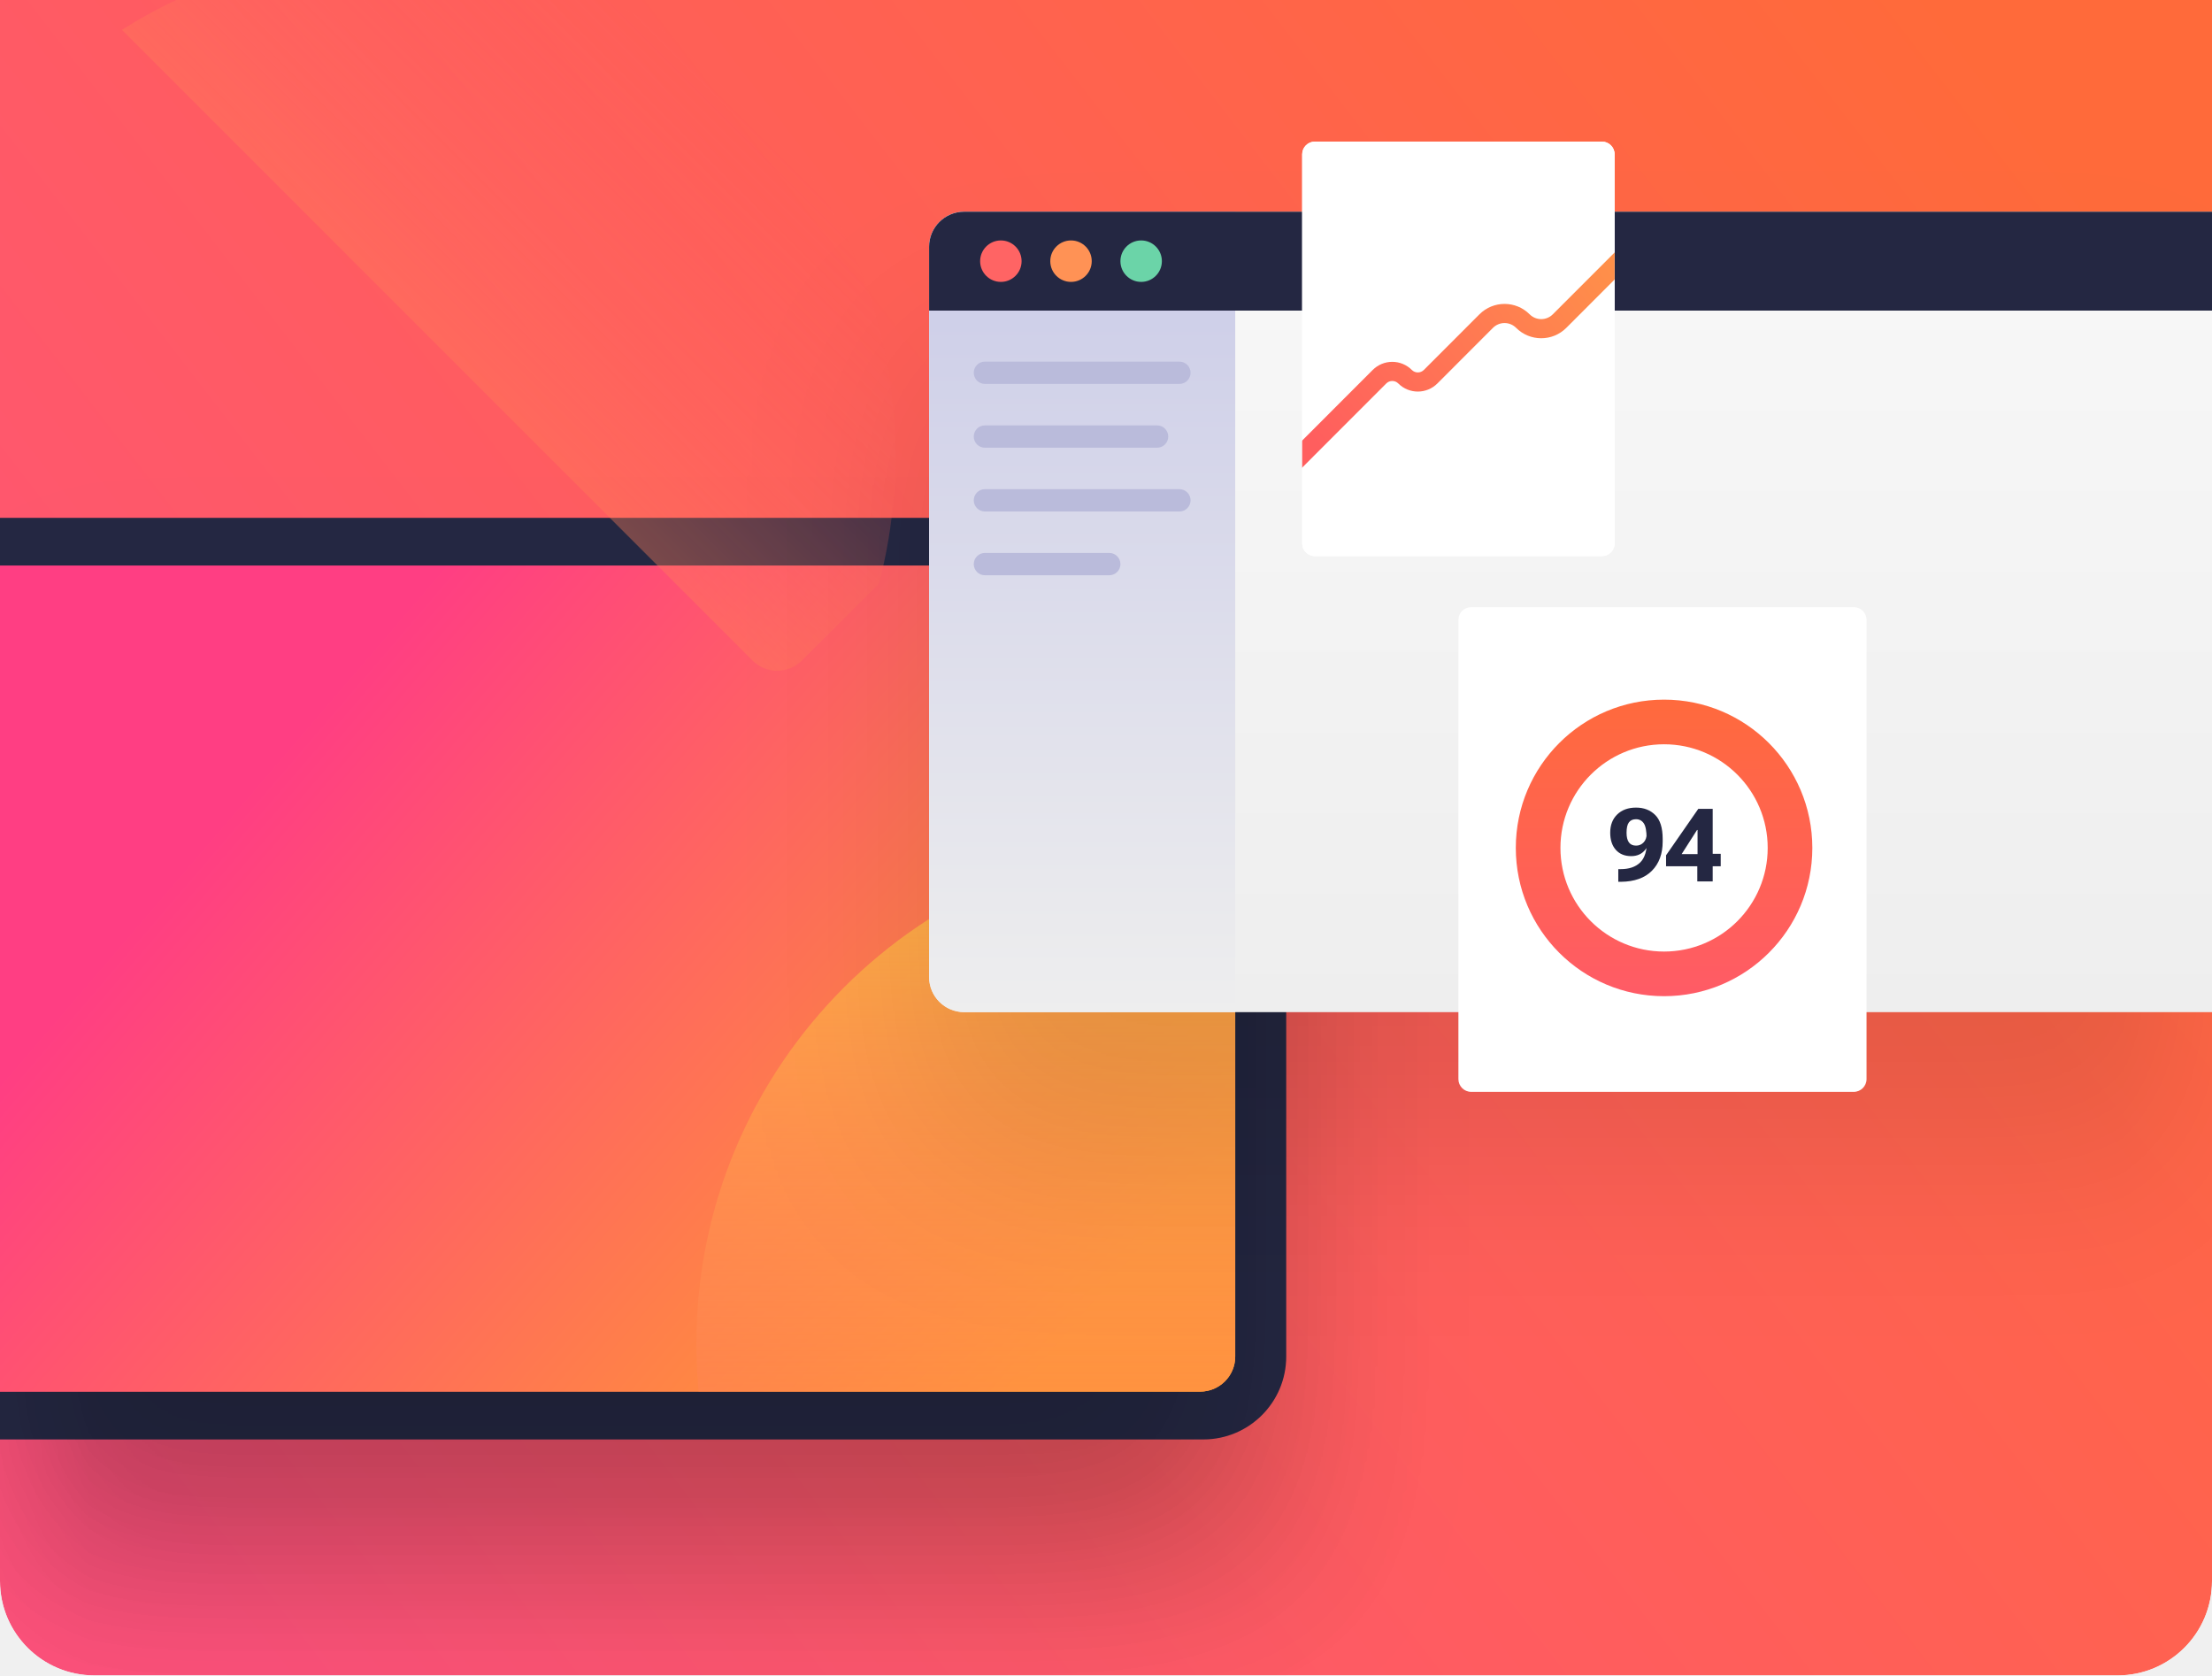
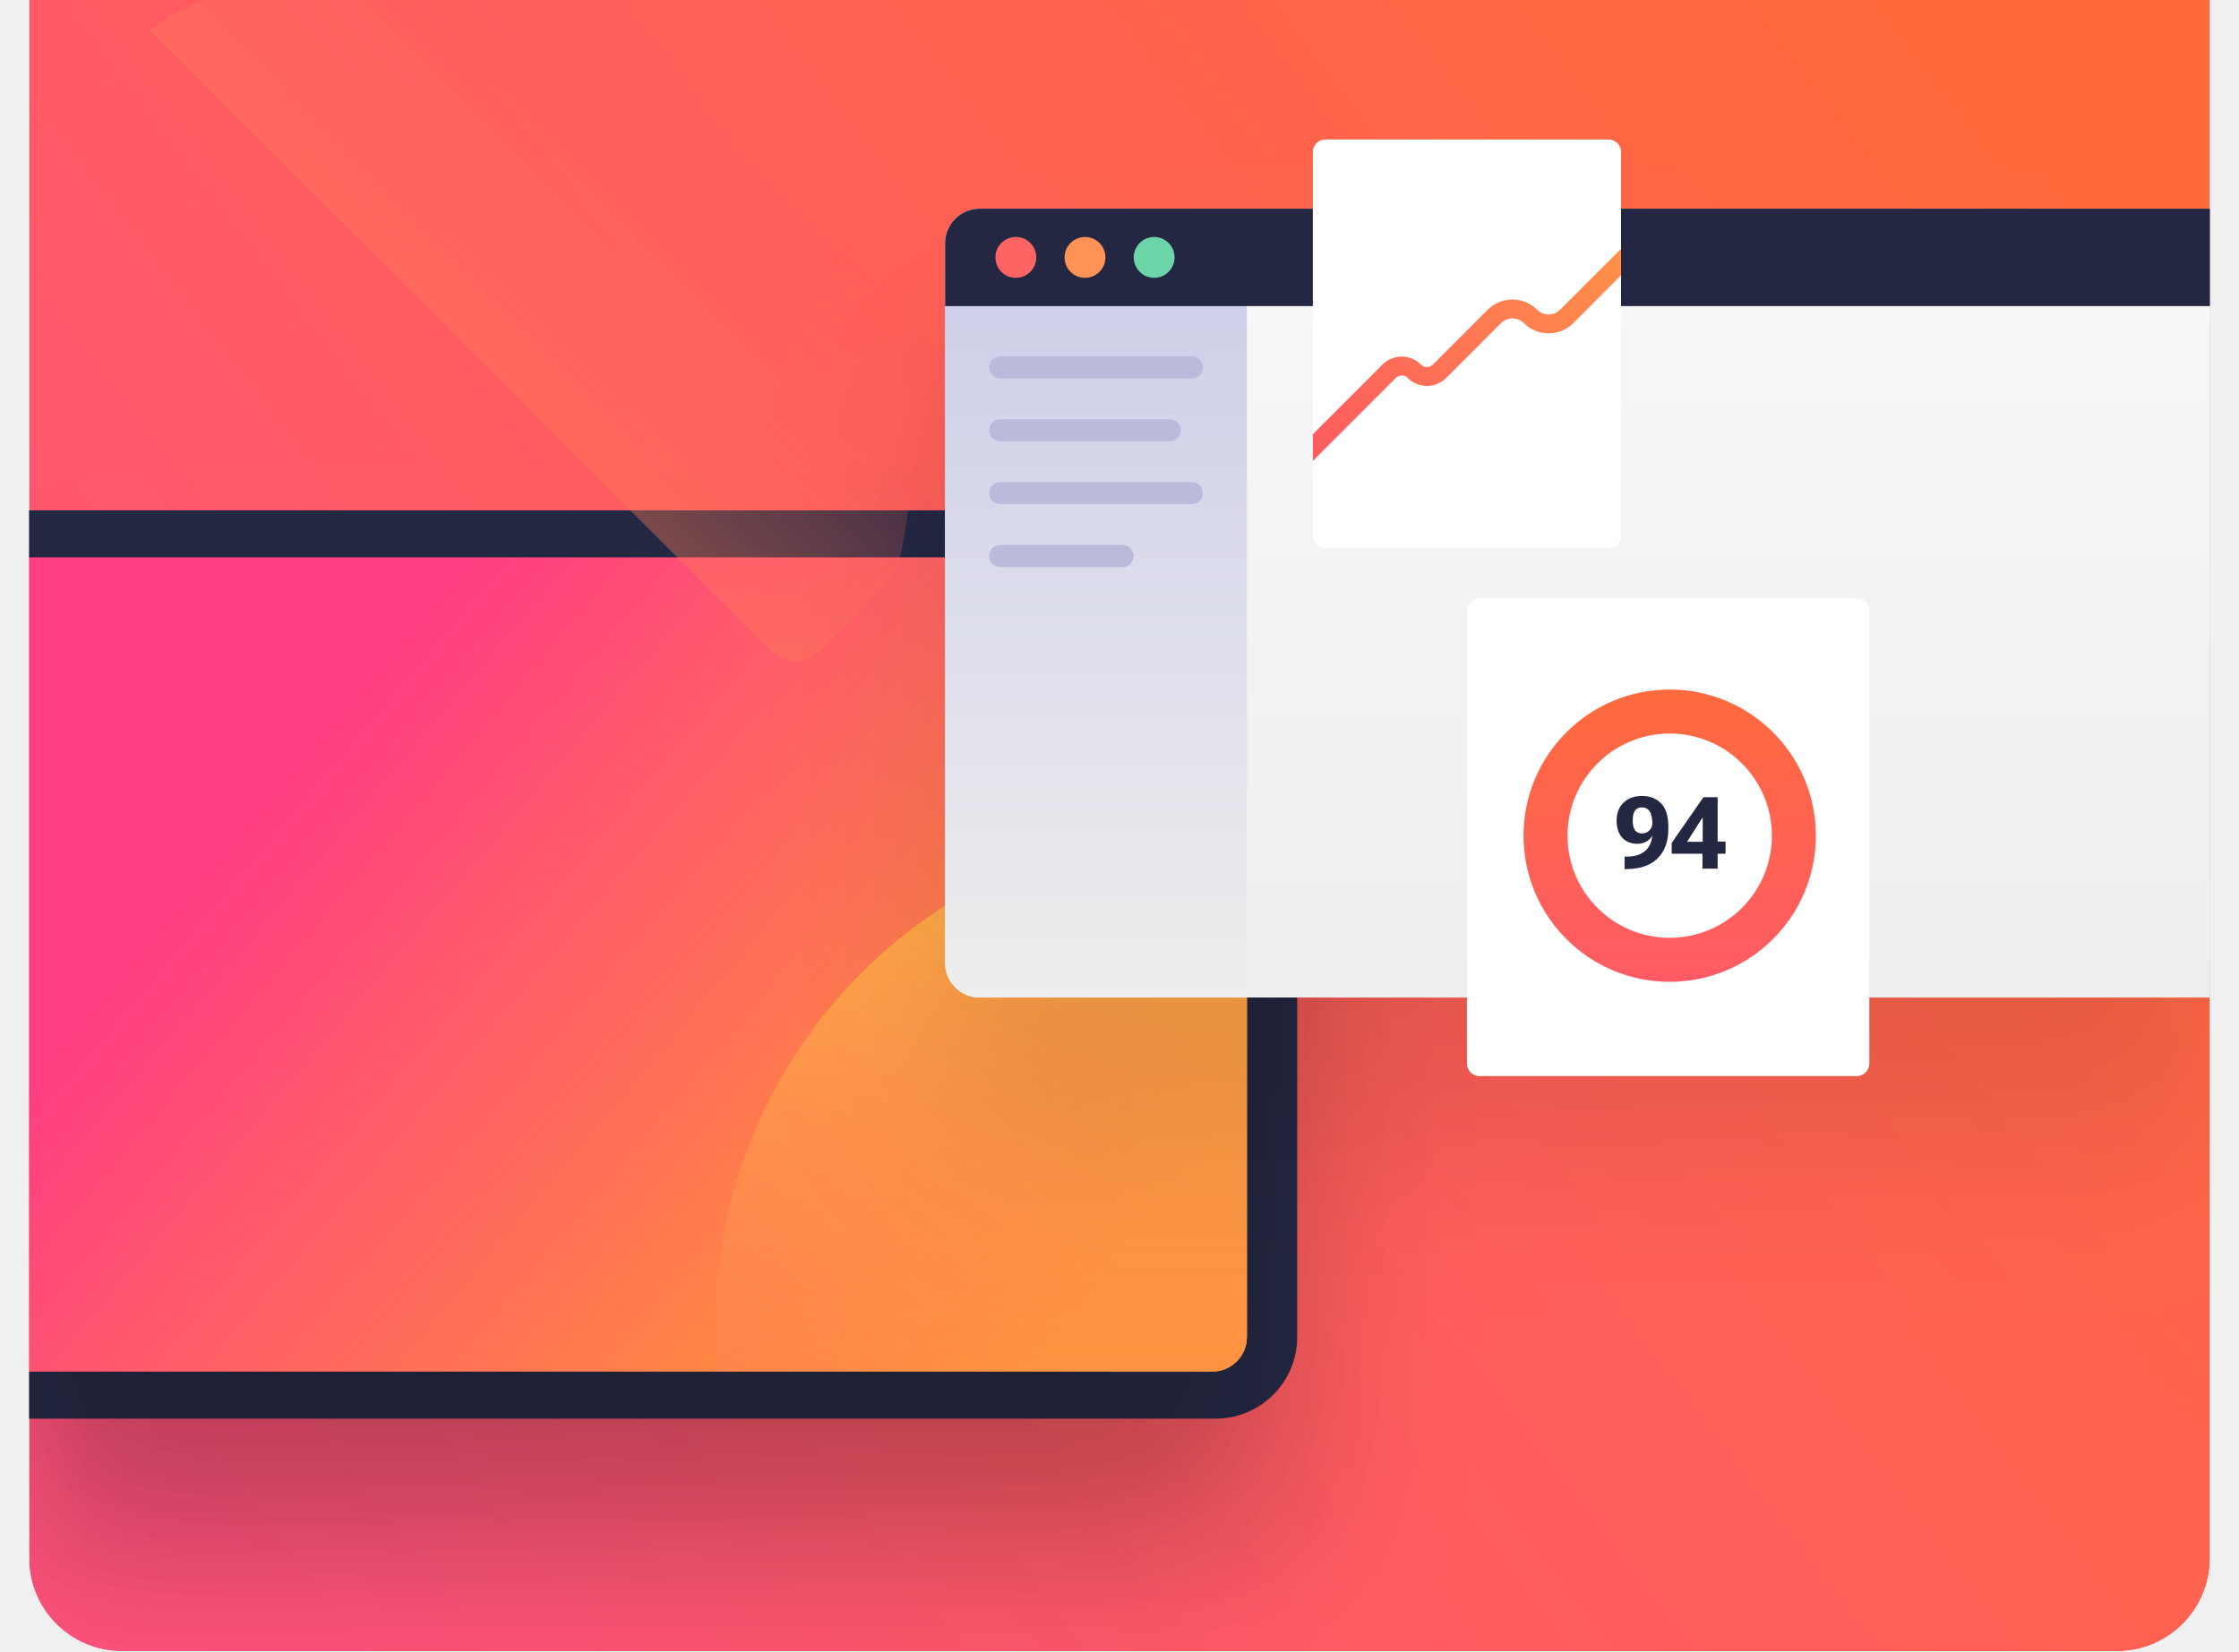
- <svg xmlns="http://www.w3.org/2000/svg" xmlns:xlink="http://www.w3.org/1999/xlink" width="375" height="284" viewBox="0 0 375 284">
+ <svg xmlns="http://www.w3.org/2000/svg" xmlns:xlink="http://www.w3.org/1999/xlink" width="385" height="284" viewBox="0 0 375 284">
  <defs>
    <linearGradient id="b" x1="100%" x2="0%" y1="21.322%" y2="78.678%">
      <stop offset="0%" stop-color="#FF6A3A" />
      <stop offset="100%" stop-color="#FF527B" />
    </linearGradient>
    <linearGradient id="h" x1="22.319%" x2="99.127%" y1="28.497%" y2="70.858%">
      <stop offset="0%" stop-color="#FF3E83" />
      <stop offset="100%" stop-color="#FF9F2E" />
    </linearGradient>
    <linearGradient id="k" x1="50%" x2="50%" y1="0%" y2="100%">
      <stop offset="0%" stop-color="#FFB443" />
      <stop offset="100%" stop-color="#FF5B64" stop-opacity="0" />
    </linearGradient>
    <linearGradient id="o" x1="50%" x2="50%" y1="0%" y2="100%">
      <stop offset="0%" stop-color="#F8F8F8" />
      <stop offset="100%" stop-color="#EEE" />
    </linearGradient>
    <linearGradient id="p" x1="50%" x2="50%" y1="0%" y2="100%">
      <stop offset="0%" stop-color="#CACBE8" />
      <stop offset="100%" stop-color="#EEE" />
      <stop offset="100%" stop-color="#CACBE8" />
    </linearGradient>
    <linearGradient id="r" x1="97.791%" x2="7.729%" y1="26.944%" y2="71.879%">
      <stop offset="0%" stop-color="#FF9049" />
      <stop offset="100%" stop-color="#FF5E5E" />
    </linearGradient>
    <linearGradient id="t" x1="50%" x2="50%" y1="0%" y2="100%">
      <stop offset="0%" stop-color="#FF6A3D" />
      <stop offset="100%" stop-color="#FF5B66" />
    </linearGradient>
    <path id="a" d="M0 0v268c0 8.837 7.163 16 16 16h343c8.837 0 16-7.163 16-16V0H0Z" />
    <path id="e" d="M0 14.054C0 6.292 6.292 0 14.054 0H220c7.762 0 14.054 6.292 14.054 14.054v128.108c0 7.762-6.292 14.054-14.054 14.054H14.054C6.292 156.216 0 149.924 0 142.162V14.054Z" />
    <path id="g" d="M0 5.946A5.946 5.946 0 0 1 5.946 0H210.81a5.946 5.946 0 0 1 5.946 5.946v128.108A5.946 5.946 0 0 1 210.81 140H5.946A5.946 5.946 0 0 1 0 134.054V5.946Z" />
    <path id="i" d="M0 5.946A5.946 5.946 0 0 1 5.946 0H210.81a5.946 5.946 0 0 1 5.946 5.946v128.108A5.946 5.946 0 0 1 210.81 140H5.946A5.946 5.946 0 0 1 0 134.054V5.946Z" />
    <path id="n" d="M0 5.946A5.946 5.946 0 0 1 5.946 0h222.162a5.946 5.946 0 0 1 5.946 5.946V129.73a5.946 5.946 0 0 1-5.946 5.946H5.946A5.946 5.946 0 0 1 0 129.73V5.946Z" />
    <path id="q" d="M0 2.162C0 .968.968 0 2.162 0h48.649c1.194 0 2.162.968 2.162 2.162v65.946a2.162 2.162 0 0 1-2.162 2.162H2.162A2.162 2.162 0 0 1 0 68.108V2.162Z" />
    <filter id="d" width="151.3%" height="176.8%" x="-25.6%" y="-23%" filterUnits="objectBoundingBox">
      <feOffset dy="24" in="SourceAlpha" result="shadowOffsetOuter1" />
      <feGaussianBlur in="shadowOffsetOuter1" result="shadowBlurOuter1" stdDeviation="16" />
      <feColorMatrix in="shadowBlurOuter1" values="0 0 0 0 0 0 0 0 0 0 0 0 0 0 0 0 0 0 0.1 0" />
    </filter>
    <filter id="f" width="155.4%" height="185.7%" x="-27.7%" y="-25.7%" filterUnits="objectBoundingBox">
      <feOffset dy="24" in="SourceAlpha" result="shadowOffsetOuter1" />
      <feGaussianBlur in="shadowOffsetOuter1" result="shadowBlurOuter1" stdDeviation="16" />
      <feColorMatrix in="shadowBlurOuter1" values="0 0 0 0 0 0 0 0 0 0 0 0 0 0 0 0 0 0 0.1 0" />
    </filter>
    <filter id="j" width="155.4%" height="185.7%" x="-27.7%" y="-25.7%" filterUnits="objectBoundingBox">
      <feOffset dy="24" in="SourceAlpha" result="shadowOffsetOuter1" />
      <feGaussianBlur in="shadowOffsetOuter1" result="shadowBlurOuter1" stdDeviation="16" />
      <feColorMatrix in="shadowBlurOuter1" values="0 0 0 0 0 0 0 0 0 0 0 0 0 0 0 0 0 0 0.1 0" />
    </filter>
    <filter id="m" width="151.3%" height="188.4%" x="-25.6%" y="-26.5%" filterUnits="objectBoundingBox">
      <feOffset dy="24" in="SourceAlpha" result="shadowOffsetOuter1" />
      <feGaussianBlur in="shadowOffsetOuter1" result="shadowBlurOuter1" stdDeviation="16" />
      <feColorMatrix in="shadowBlurOuter1" values="0 0 0 0 0 0 0 0 0 0 0 0 0 0 0 0 0 0 0.1 0" />
    </filter>
  </defs>
  <g fill="none" fill-rule="evenodd">
    <mask id="c" fill="#fff">
      <use xlink:href="#a" />
    </mask>
    <path d="M0 0v268c0 8.837 7.163 16 16 16h343c8.837 0 16-7.163 16-16V0H0Z" />
    <path fill="url(#b)" fill-rule="nonzero" d="M0 0v268c0 8.837 7.163 16 16 16h343c8.837 0 16-7.163 16-16V0H0Z" mask="url(#c)" />
    <g mask="url(#c)">
      <g fill-rule="nonzero" transform="translate(-16 87.784)">
        <use xlink:href="#e" fill="#000" filter="url(#d)" />
        <use xlink:href="#e" fill="#242742" />
      </g>
      <g transform="translate(-7.351 95.892)">
        <g fill-rule="nonzero">
          <use xlink:href="#g" fill="#000" filter="url(#f)" />
          <use xlink:href="#g" fill="url(#h)" />
        </g>
        <mask id="l" fill="#fff">
          <use xlink:href="#i" />
        </mask>
        <g fill-rule="nonzero">
          <use xlink:href="#i" fill="#000" filter="url(#j)" />
          <use xlink:href="#i" fill="url(#h)" />
        </g>
        <circle cx="210.81" cy="131.892" r="85.405" fill="url(#k)" fill-rule="nonzero" mask="url(#l)" />
        <circle cx="73.754" cy="-18.678" r="85.405" fill="url(#k)" fill-rule="nonzero" mask="url(#l)" transform="rotate(-135 73.754 -18.678)" />
      </g>
      <g fill-rule="nonzero" transform="translate(157.513 35.892)">
        <use xlink:href="#n" fill="#000" filter="url(#m)" />
        <use xlink:href="#n" fill="url(#o)" />
        <path fill="url(#p)" d="M0 5.946A5.946 5.946 0 0 1 5.946 0h45.946v135.676H5.946A5.946 5.946 0 0 1 0 129.73V5.946Z" />
        <path fill="#BABBDB" d="M7.568 27.297c0-1.045.847-1.892 1.891-1.892h32.973a1.892 1.892 0 0 1 0 3.784H9.46a1.892 1.892 0 0 1-1.891-1.892Zm0 10.811c0-1.045.847-1.892 1.891-1.892h29.19a1.892 1.892 0 0 1 0 3.784H9.459a1.892 1.892 0 0 1-1.891-1.892Zm0 10.81c0-1.044.847-1.891 1.891-1.891h32.973a1.892 1.892 0 0 1 0 3.784H9.46a1.892 1.892 0 0 1-1.891-1.892Zm0 10.812c0-1.045.847-1.892 1.891-1.892h21.082a1.892 1.892 0 0 1 0 3.784H9.459a1.892 1.892 0 0 1-1.891-1.892Z" />
        <path fill="#242742" d="M0 5.946A5.946 5.946 0 0 1 5.946 0h222.162a5.946 5.946 0 0 1 5.946 5.946v10.81H0V5.947Z" />
        <g transform="translate(8.649 4.865)">
          <circle cx="3.514" cy="3.514" r="3.514" fill="#FF6464" />
          <circle cx="15.406" cy="3.514" r="3.514" fill="#FF9255" />
          <circle cx="27.297" cy="3.514" r="3.514" fill="#6BD4A8" />
        </g>
      </g>
      <g transform="translate(220.757 24)">
        <path fill="#FFF" fill-rule="nonzero" d="M0 2.162C0 .968.968 0 2.162 0h48.649c1.194 0 2.162.968 2.162 2.162v65.946a2.162 2.162 0 0 1-2.162 2.162H2.162A2.162 2.162 0 0 1 0 68.108V2.162Z" />
        <mask id="s" fill="#fff">
          <use xlink:href="#q" />
        </mask>
        <use xlink:href="#q" fill="#FFF" fill-rule="nonzero" />
        <path fill="url(#r)" fill-rule="nonzero" d="M58.444 15.61c.633.633.634 1.66 0 2.293l-13.662 13.67a6.018 6.018 0 0 1-8.512 0 2.774 2.774 0 0 0-3.925 0l-9.422 9.429a4.685 4.685 0 0 1-6.628 0 1.442 1.442 0 0 0-2.04 0L-3.178 58.444A1.622 1.622 0 1 1-5.47 56.15L11.96 38.709a4.685 4.685 0 0 1 6.629 0 1.442 1.442 0 0 0 2.04 0l9.422-9.428a6.018 6.018 0 0 1 8.513 0 2.774 2.774 0 0 0 3.924 0l13.663-13.67a1.622 1.622 0 0 1 2.293-.001Z" mask="url(#s)" />
        <path fill="#FFF" fill-rule="nonzero" d="M26.487 81.081c0-1.194.968-2.162 2.162-2.162h64.865c1.194 0 2.162.968 2.162 2.162v77.838a2.162 2.162 0 0 1-2.162 2.162H28.649a2.162 2.162 0 0 1-2.162-2.162V81.081Z" />
        <path fill="url(#t)" d="M25.135 42.703c9.702 0 17.568-7.866 17.568-17.568 0-9.702-7.866-17.567-17.568-17.567-9.702 0-17.567 7.865-17.567 17.567s7.865 17.568 17.567 17.568Zm0 7.567c13.882 0 25.135-11.253 25.135-25.135C50.27 11.253 39.017 0 25.135 0 11.253 0 0 11.253 0 25.135 0 39.017 11.253 50.27 25.135 50.27Z" transform="translate(36.217 94.595)" />
        <path fill="#242742" fill-rule="nonzero" d="M52.222 117.145c0 1.228.318 2.2.954 2.914.637.71 1.504 1.064 2.602 1.064 1.019 0 1.816-.363 2.39-1.09.58-.726.87-1.632.87-2.719h-.634c0 .62-.171 1.112-.515 1.478a1.688 1.688 0 0 1-1.284.55c-.546 0-.951-.184-1.216-.55-.264-.371-.397-.915-.397-1.63 0-.816.133-1.402.397-1.757.27-.36.67-.54 1.2-.54.568 0 1.01.234 1.326.7.315.468.473 1.304.473 2.51l.076.337c0 1.785-.392 3.052-1.174 3.8-.783.75-1.89 1.121-3.32 1.116h-.38v2.145h.44c2.297-.023 4.05-.645 5.261-1.867 1.216-1.227 1.825-2.88 1.825-4.957v-.44c0-1.869-.42-3.22-1.259-4.054-.839-.839-1.923-1.258-3.252-1.258-1.334 0-2.398.386-3.192 1.157s-1.191 1.802-1.191 3.091Zm14.764 8.26h2.61v-12.297h-2.442l-5.464 7.872v1.858h9.265v-2.103h-2.669l-.439.042h-3.514l2.61-4.088h.085v5.186l-.042.296v3.234Z" />
      </g>
    </g>
  </g>
</svg>
